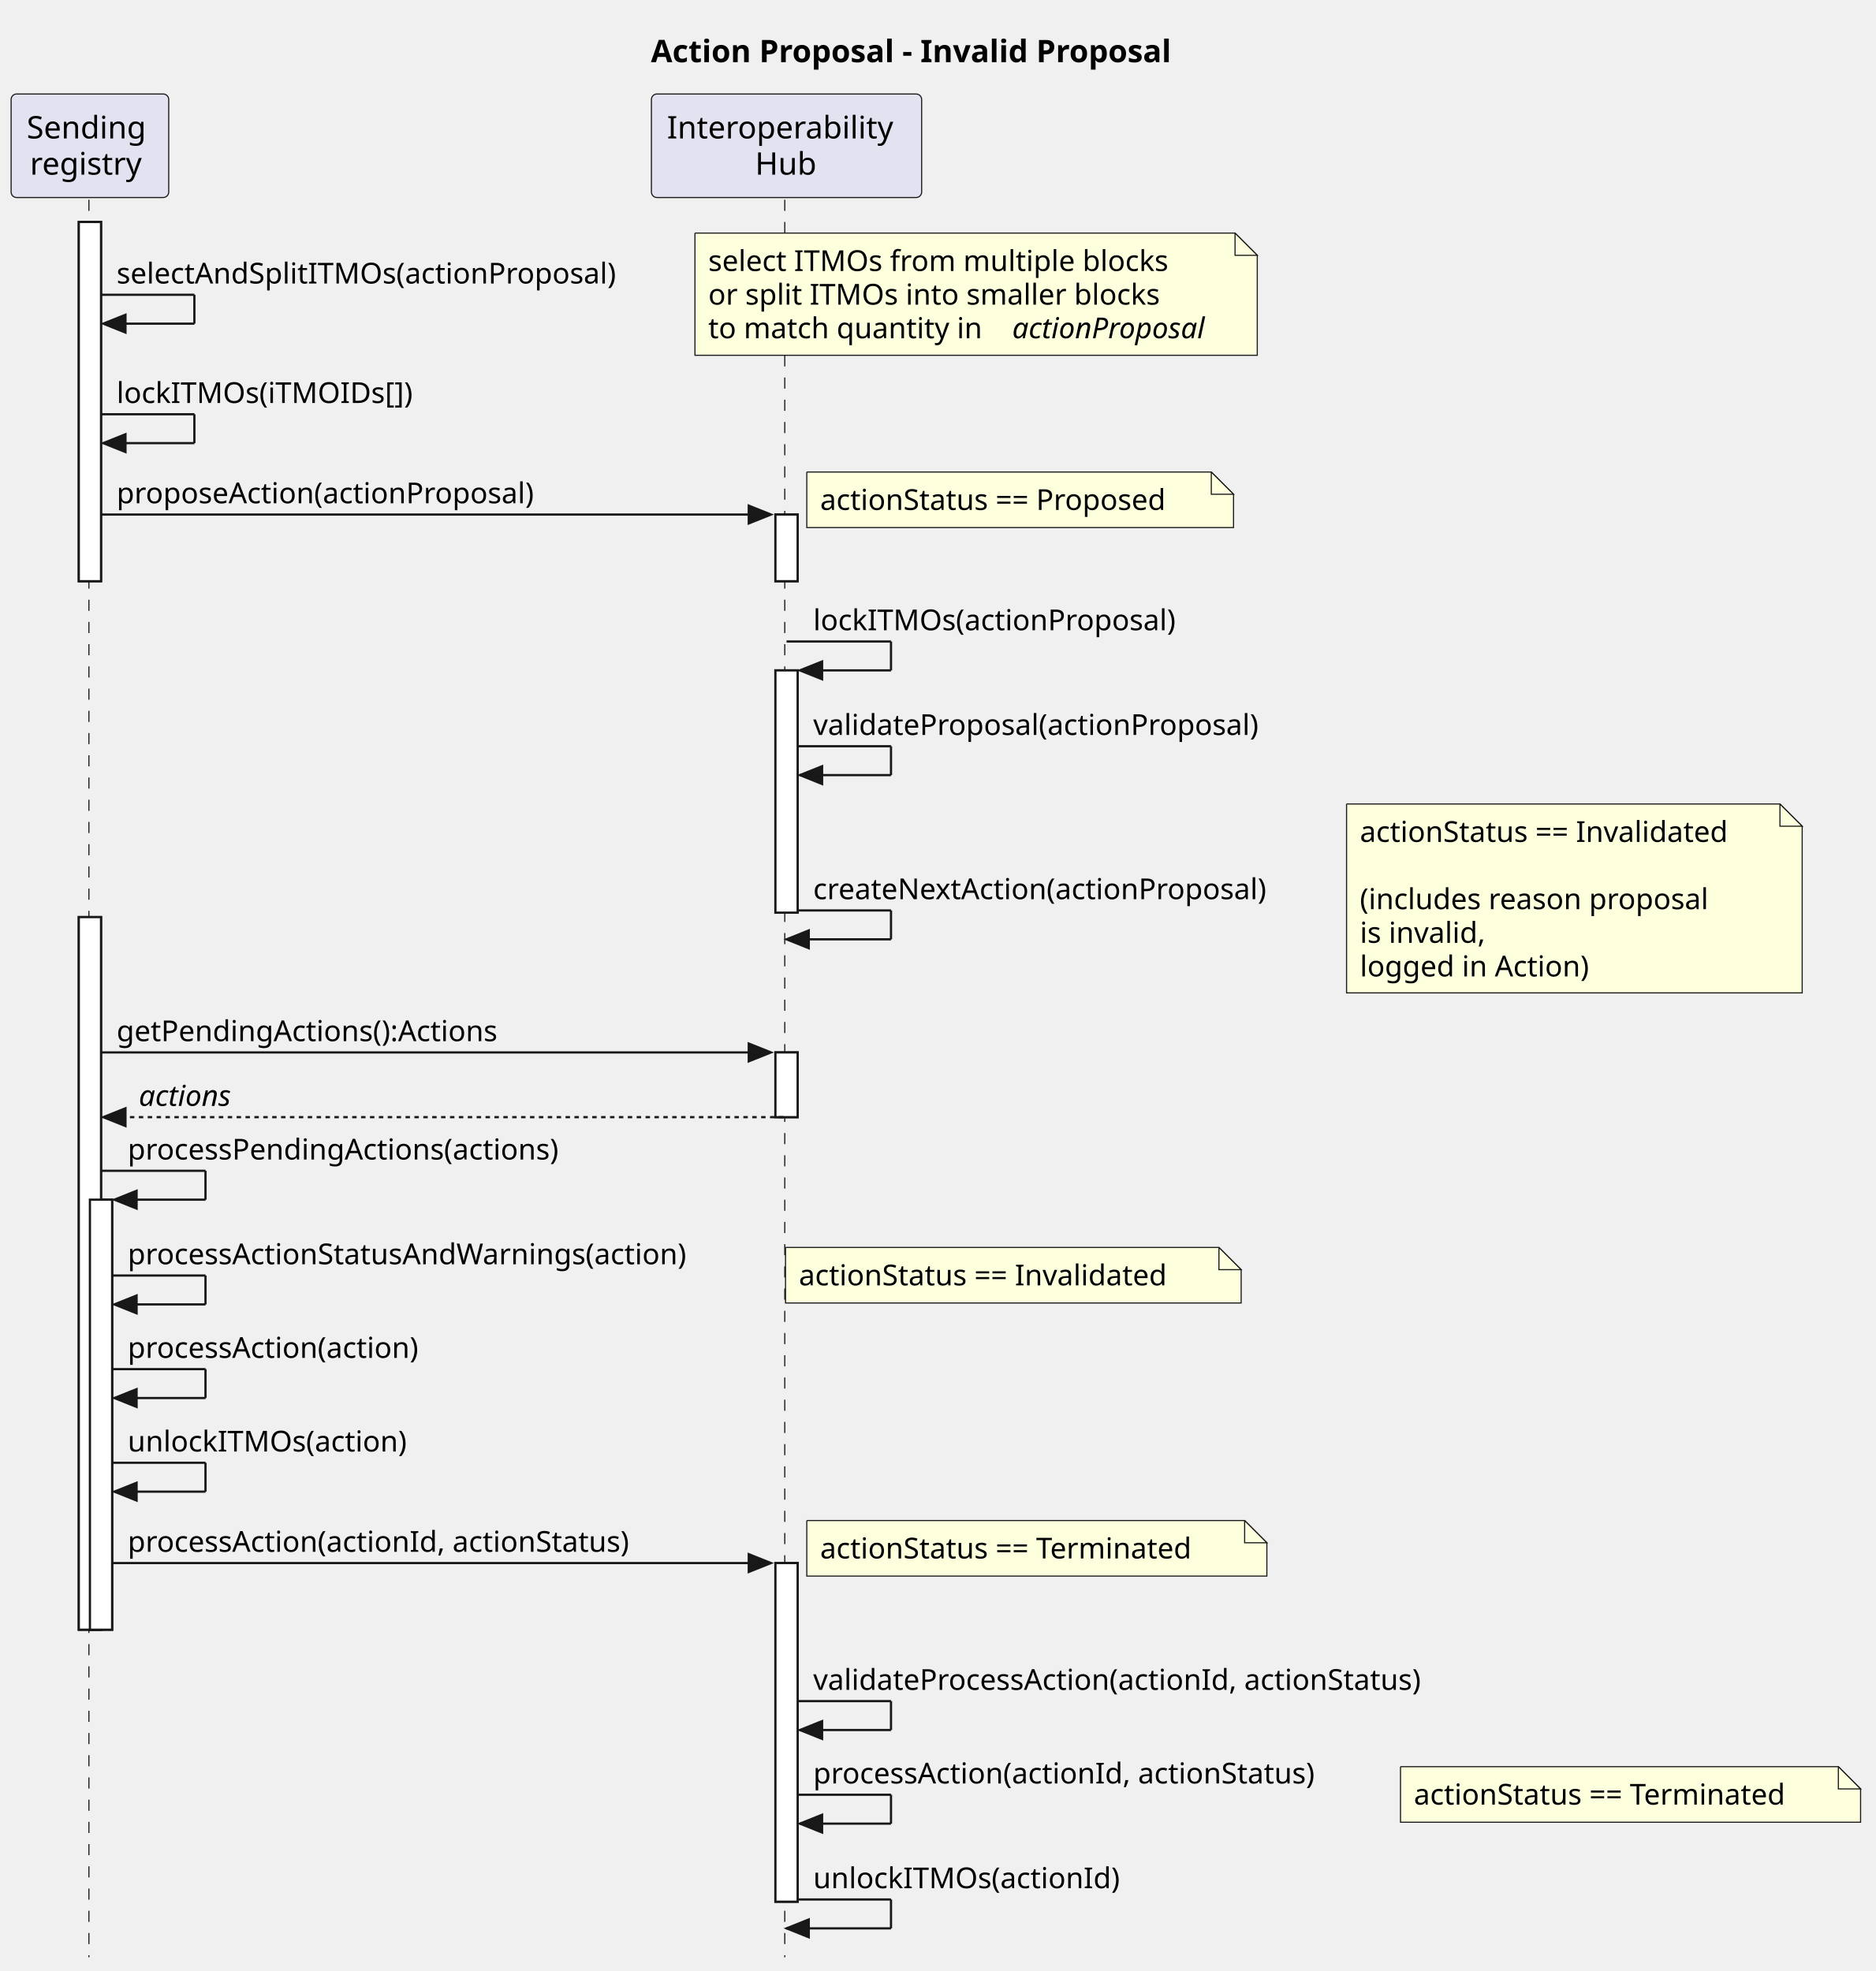
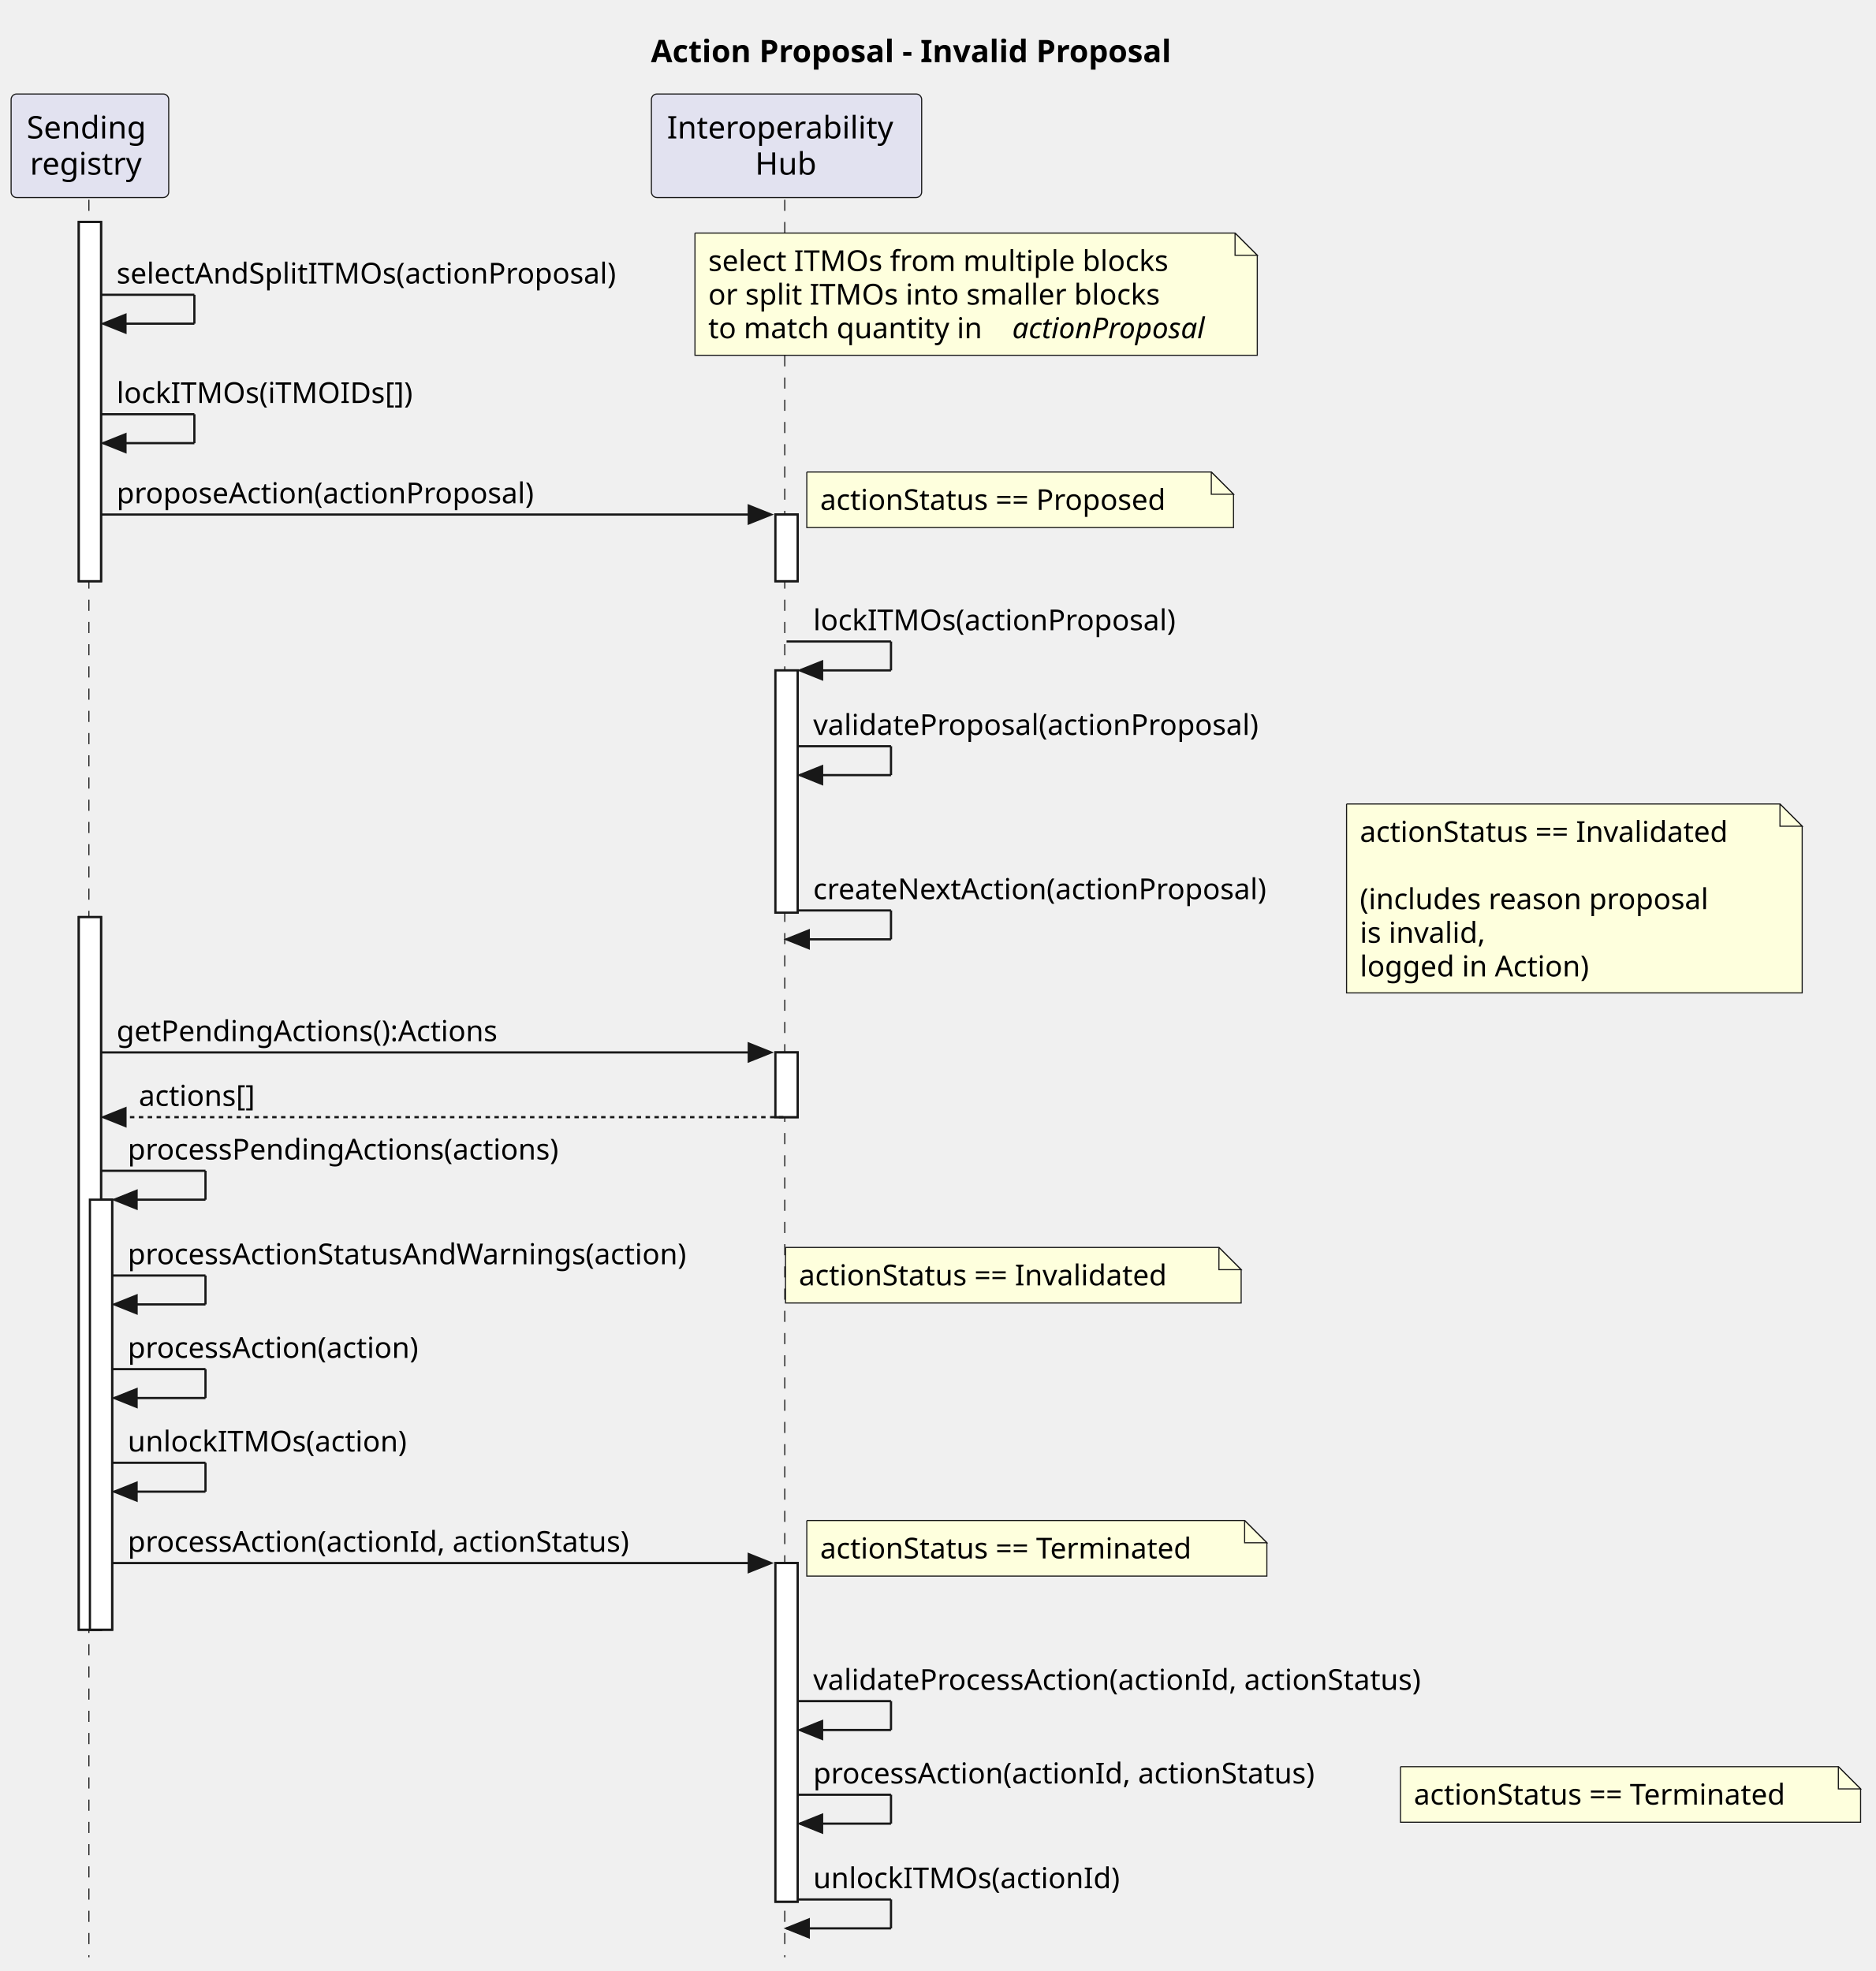
<svg xmlns="http://www.w3.org/2000/svg" contentStyleType="text/css" data-diagram-type="SEQUENCE" height="887px" preserveAspectRatio="none" style="width:844px;height:887px;background:#FFFFFF;" version="1.1" viewBox="0 0 844 887" width="844px" zoomAndPan="magnify">
  <defs />
  <g>
    <text fill="#000000" font-family="sans-serif" font-size="14" font-weight="bold" lengthAdjust="spacing" textLength="266.889" x="292.867" y="27.995">Action Proposal - Invalid Proposal</text>
    <g>
      <rect fill="#FFFFFF" height="161.664" style="stroke:#181818;stroke-width:1;" width="10" x="35.455" y="99.891" />
    </g>
    <g>
      <rect fill="#FFFFFF" height="320.695" style="stroke:#181818;stroke-width:1;" width="10" x="35.455" y="412.719" />
    </g>
    <g>
      <rect fill="#FFFFFF" height="193.531" style="stroke:#181818;stroke-width:1;" width="10" x="40.455" y="539.883" />
    </g>
    <g>
      <rect fill="#FFFFFF" height="30" style="stroke:#181818;stroke-width:1;" width="10" x="348.887" y="231.555" />
    </g>
    <g>
      <rect fill="#FFFFFF" height="109.031" style="stroke:#181818;stroke-width:1;" width="10" x="348.887" y="301.688" />
    </g>
    <g>
      <rect fill="#FFFFFF" height="29.133" style="stroke:#181818;stroke-width:1;" width="10" x="348.887" y="473.617" />
    </g>
    <g>
      <rect fill="#FFFFFF" height="152.398" style="stroke:#181818;stroke-width:1;" width="10" x="348.887" y="703.414" />
    </g>
    <g>
      <rect fill="transparent" height="790.922" width="8" x="36.455" y="89.891" />
      <line style="stroke:#181818;stroke-width:0.5;stroke-dasharray:5.0,5.0;" x1="40" x2="40" y1="89.891" y2="880.812" />
    </g>
    <g>
      <rect fill="transparent" height="790.922" width="8" x="349.887" y="89.891" />
      <line style="stroke:#181818;stroke-width:0.5;stroke-dasharray:5.0,5.0;" x1="353.092" x2="353.092" y1="89.891" y2="880.812" />
    </g>
    <rect fill="#E2E2F0" height="46.594" rx="2.5" ry="2.5" style="stroke:#181818;stroke-width:0.5;" width="70.909" x="5" y="42.297" />
    <text fill="#000000" font-family="sans-serif" font-size="14" lengthAdjust="spacing" textLength="56.909" x="12" y="62.292">Sending</text>
    <text fill="#000000" font-family="sans-serif" font-size="14" lengthAdjust="spacing" textLength="53.97" x="13.47" y="78.589">registry</text>
    <rect fill="#E2E2F0" height="46.594" rx="2.5" ry="2.5" style="stroke:#181818;stroke-width:0.5;" width="121.591" x="293.092" y="42.297" />
    <text fill="#000000" font-family="sans-serif" font-size="14" lengthAdjust="spacing" textLength="107.591" x="300.092" y="62.292">Interoperability</text>
    <text fill="#000000" font-family="sans-serif" font-size="14" lengthAdjust="spacing" textLength="28.287" x="339.744" y="78.589">Hub</text>
    <g>
      <rect fill="#FFFFFF" height="161.664" style="stroke:#181818;stroke-width:1;" width="10" x="35.455" y="99.891" />
    </g>
    <g>
      <rect fill="#FFFFFF" height="320.695" style="stroke:#181818;stroke-width:1;" width="10" x="35.455" y="412.719" />
    </g>
    <g>
      <rect fill="#FFFFFF" height="193.531" style="stroke:#181818;stroke-width:1;" width="10" x="40.455" y="539.883" />
    </g>
    <g>
      <rect fill="#FFFFFF" height="30" style="stroke:#181818;stroke-width:1;" width="10" x="348.887" y="231.555" />
    </g>
    <g>
      <rect fill="#FFFFFF" height="109.031" style="stroke:#181818;stroke-width:1;" width="10" x="348.887" y="301.688" />
    </g>
    <g>
      <rect fill="#FFFFFF" height="29.133" style="stroke:#181818;stroke-width:1;" width="10" x="348.887" y="473.617" />
    </g>
    <g>
      <rect fill="#FFFFFF" height="152.398" style="stroke:#181818;stroke-width:1;" width="10" x="348.887" y="703.414" />
    </g>
    <line style="stroke:#181818;stroke-width:1;" x1="45.455" x2="87.455" y1="132.656" y2="132.656" />
    <line style="stroke:#181818;stroke-width:1;" x1="87.455" x2="87.455" y1="132.656" y2="145.656" />
    <line style="stroke:#181818;stroke-width:1;" x1="46.455" x2="87.455" y1="145.656" y2="145.656" />
    <polygon fill="#181818" points="56.455,141.656,46.455,145.656,56.455,149.656" style="stroke:#181818;stroke-width:1;" />
    <text fill="#000000" font-family="sans-serif" font-size="13" lengthAdjust="spacing" textLength="238.685" x="52.455" y="127.59">selectAndSplitITMOs(actionProposal)</text>
    <path d="M312.685,104.891 L312.685,159.891 L565.685,159.891 L565.685,114.891 L555.685,104.891 L312.685,104.891 " fill="#FEFFDD" style="stroke:#181818;stroke-width:0.5;" />
    <path d="M555.685,104.891 L555.685,114.891 L565.685,114.891 L555.685,104.891 " fill="#FEFFDD" style="stroke:#181818;stroke-width:0.5;" />
    <text fill="#000000" font-family="sans-serif" font-size="13" lengthAdjust="spacing" textLength="220.042" x="318.685" y="121.957">select ITMOs from multiple blocks</text>
    <text fill="#000000" font-family="sans-serif" font-size="13" lengthAdjust="spacing" textLength="215.44" x="318.685" y="137.09">or split ITMOs into smaller blocks</text>
    <text fill="#000000" font-family="sans-serif" font-size="13" lengthAdjust="spacing" textLength="132.609" x="318.685" y="152.223">to match quantity in</text>
    <text fill="#000000" font-family="sans-serif" font-size="13" font-style="italic" lengthAdjust="spacing" textLength="95.71" x="455.426" y="152.223">actionProposal</text>
    <line style="stroke:#181818;stroke-width:1;" x1="45.455" x2="87.455" y1="186.422" y2="186.422" />
    <line style="stroke:#181818;stroke-width:1;" x1="87.455" x2="87.455" y1="186.422" y2="199.422" />
    <line style="stroke:#181818;stroke-width:1;" x1="46.455" x2="87.455" y1="199.422" y2="199.422" />
    <polygon fill="#181818" points="56.455,195.422,46.455,199.422,56.455,203.422" style="stroke:#181818;stroke-width:1;" />
    <text fill="#000000" font-family="sans-serif" font-size="13" lengthAdjust="spacing" textLength="140.144" x="52.455" y="181.356">lockITMOs(iTMOIDs[])</text>
    <polygon fill="#181818" points="336.887,227.555,346.887,231.555,336.887,235.555" style="stroke:#181818;stroke-width:1;" />
    <line style="stroke:#181818;stroke-width:1;" x1="45.455" x2="342.887" y1="231.555" y2="231.555" />
    <text fill="#000000" font-family="sans-serif" font-size="13" lengthAdjust="spacing" textLength="199.323" x="52.455" y="226.489">proposeAction(actionProposal)</text>
    <path d="M363,212.422 L363,237.422 L555,237.422 L555,222.422 L545,212.422 L363,212.422 " fill="#FEFFDD" style="stroke:#181818;stroke-width:0.5;" />
    <path d="M545,212.422 L545,222.422 L555,222.422 L545,212.422 " fill="#FEFFDD" style="stroke:#181818;stroke-width:0.5;" />
    <text fill="#000000" font-family="sans-serif" font-size="13" lengthAdjust="spacing" textLength="171.856" x="369" y="229.489">actionStatus == Proposed</text>
    <line style="stroke:#181818;stroke-width:1;" x1="353.887" x2="400.887" y1="288.688" y2="288.688" />
    <line style="stroke:#181818;stroke-width:1;" x1="400.887" x2="400.887" y1="288.688" y2="301.688" />
    <line style="stroke:#181818;stroke-width:1;" x1="359.887" x2="400.887" y1="301.688" y2="301.688" />
    <polygon fill="#181818" points="369.887,297.688,359.887,301.688,369.887,305.688" style="stroke:#181818;stroke-width:1;" />
    <text fill="#000000" font-family="sans-serif" font-size="13" lengthAdjust="spacing" textLength="172.091" x="365.887" y="283.622">lockITMOs(actionProposal)</text>
    <line style="stroke:#181818;stroke-width:1;" x1="358.887" x2="400.887" y1="335.82" y2="335.82" />
    <line style="stroke:#181818;stroke-width:1;" x1="400.887" x2="400.887" y1="335.82" y2="348.82" />
    <line style="stroke:#181818;stroke-width:1;" x1="359.887" x2="400.887" y1="348.82" y2="348.82" />
    <polygon fill="#181818" points="369.887,344.82,359.887,348.82,369.887,352.82" style="stroke:#181818;stroke-width:1;" />
    <text fill="#000000" font-family="sans-serif" font-size="13" lengthAdjust="spacing" textLength="213.745" x="365.887" y="330.754">validateProposal(actionProposal)</text>
    <line style="stroke:#181818;stroke-width:1;" x1="358.887" x2="400.887" y1="409.719" y2="409.719" />
    <line style="stroke:#181818;stroke-width:1;" x1="400.887" x2="400.887" y1="409.719" y2="422.719" />
    <line style="stroke:#181818;stroke-width:1;" x1="353.887" x2="400.887" y1="422.719" y2="422.719" />
    <polygon fill="#181818" points="363.887,418.719,353.887,422.719,363.887,426.719" style="stroke:#181818;stroke-width:1;" />
    <text fill="#000000" font-family="sans-serif" font-size="13" lengthAdjust="spacing" textLength="218.861" x="365.887" y="404.653">createNextAction(actionProposal)</text>
    <path d="M605.861,361.82 L605.861,446.82 L810.861,446.82 L810.861,371.82 L800.861,361.82 L605.861,361.82 " fill="#FEFFDD" style="stroke:#181818;stroke-width:0.5;" />
    <path d="M800.861,361.82 L800.861,371.82 L810.861,371.82 L800.861,361.82 " fill="#FEFFDD" style="stroke:#181818;stroke-width:0.5;" />
    <text fill="#000000" font-family="sans-serif" font-size="13" lengthAdjust="spacing" textLength="184.012" x="611.861" y="378.887">actionStatus == Invalidated</text>
    <text fill="#000000" font-family="sans-serif" font-size="13" lengthAdjust="spacing" textLength="4.132" x="611.861" y="394.02"> </text>
    <text fill="#000000" font-family="sans-serif" font-size="13" lengthAdjust="spacing" textLength="167.591" x="611.861" y="409.153">(includes reason proposal</text>
    <text fill="#000000" font-family="sans-serif" font-size="13" lengthAdjust="spacing" textLength="61.636" x="611.861" y="424.286">is invalid,</text>
    <text fill="#000000" font-family="sans-serif" font-size="13" lengthAdjust="spacing" textLength="110.449" x="611.861" y="439.418">logged in Action)</text>
    <polygon fill="#181818" points="336.887,469.617,346.887,473.617,336.887,477.617" style="stroke:#181818;stroke-width:1;" />
    <line style="stroke:#181818;stroke-width:1;" x1="45.455" x2="342.887" y1="473.617" y2="473.617" />
    <text fill="#000000" font-family="sans-serif" font-size="13" lengthAdjust="spacing" textLength="183.733" x="52.455" y="468.551">getPendingActions():Actions</text>
    <polygon fill="#181818" points="56.455,498.75,46.455,502.75,56.455,506.75" style="stroke:#181818;stroke-width:1;" />
    <line style="stroke:#181818;stroke-width:1;stroke-dasharray:2.0,2.0;" x1="50.455" x2="352.887" y1="502.75" y2="502.75" />
-     <text fill="#000000" font-family="sans-serif" font-size="13" font-style="italic" lengthAdjust="spacing" textLength="46.789" x="62.455" y="497.684">actions</text>
+     <text fill="#000000" font-family="sans-serif" font-size="13" lengthAdjust="spacing" textLength="56.932" x="62.455" y="497.684">actions[]</text>
    <line style="stroke:#181818;stroke-width:1;" x1="45.455" x2="92.455" y1="526.883" y2="526.883" />
    <line style="stroke:#181818;stroke-width:1;" x1="92.455" x2="92.455" y1="526.883" y2="539.883" />
    <line style="stroke:#181818;stroke-width:1;" x1="51.455" x2="92.455" y1="539.883" y2="539.883" />
    <polygon fill="#181818" points="61.455,535.883,51.455,539.883,61.455,543.883" style="stroke:#181818;stroke-width:1;" />
    <text fill="#000000" font-family="sans-serif" font-size="13" lengthAdjust="spacing" textLength="207.321" x="57.455" y="521.817">processPendingActions(actions)</text>
    <line style="stroke:#181818;stroke-width:1;" x1="50.455" x2="92.455" y1="574.016" y2="574.016" />
    <line style="stroke:#181818;stroke-width:1;" x1="92.455" x2="92.455" y1="574.016" y2="587.016" />
    <line style="stroke:#181818;stroke-width:1;" x1="51.455" x2="92.455" y1="587.016" y2="587.016" />
    <polygon fill="#181818" points="61.455,583.016,51.455,587.016,61.455,591.016" style="stroke:#181818;stroke-width:1;" />
    <text fill="#000000" font-family="sans-serif" font-size="13" lengthAdjust="spacing" textLength="269.433" x="57.455" y="568.95">processActionStatusAndWarnings(action)</text>
    <path d="M353.433,561.383 L353.433,586.383 L558.433,586.383 L558.433,571.383 L548.433,561.383 L353.433,561.383 " fill="#FEFFDD" style="stroke:#181818;stroke-width:0.5;" />
    <path d="M548.433,561.383 L548.433,571.383 L558.433,571.383 L548.433,561.383 " fill="#FEFFDD" style="stroke:#181818;stroke-width:0.5;" />
    <text fill="#000000" font-family="sans-serif" font-size="13" lengthAdjust="spacing" textLength="184.012" x="359.433" y="578.45">actionStatus == Invalidated</text>
    <line style="stroke:#181818;stroke-width:1;" x1="50.455" x2="92.455" y1="616.148" y2="616.148" />
    <line style="stroke:#181818;stroke-width:1;" x1="92.455" x2="92.455" y1="616.148" y2="629.148" />
    <line style="stroke:#181818;stroke-width:1;" x1="51.455" x2="92.455" y1="629.148" y2="629.148" />
    <polygon fill="#181818" points="61.455,625.148,51.455,629.148,61.455,633.148" style="stroke:#181818;stroke-width:1;" />
    <text fill="#000000" font-family="sans-serif" font-size="13" lengthAdjust="spacing" textLength="141.343" x="57.455" y="611.082">processAction(action)</text>
    <line style="stroke:#181818;stroke-width:1;" x1="50.455" x2="92.455" y1="658.281" y2="658.281" />
    <line style="stroke:#181818;stroke-width:1;" x1="92.455" x2="92.455" y1="658.281" y2="671.281" />
    <line style="stroke:#181818;stroke-width:1;" x1="51.455" x2="92.455" y1="671.281" y2="671.281" />
    <polygon fill="#181818" points="61.455,667.281,51.455,671.281,61.455,675.281" style="stroke:#181818;stroke-width:1;" />
    <text fill="#000000" font-family="sans-serif" font-size="13" lengthAdjust="spacing" textLength="132.875" x="57.455" y="653.215">unlockITMOs(action)</text>
    <polygon fill="#181818" points="336.887,699.414,346.887,703.414,336.887,707.414" style="stroke:#181818;stroke-width:1;" />
    <line style="stroke:#181818;stroke-width:1;" x1="50.455" x2="342.887" y1="703.414" y2="703.414" />
    <text fill="#000000" font-family="sans-serif" font-size="13" lengthAdjust="spacing" textLength="243.134" x="57.455" y="698.348">processAction(actionId, actionStatus)</text>
    <path d="M363,684.281 L363,709.281 L570,709.281 L570,694.281 L560,684.281 L363,684.281 " fill="#FEFFDD" style="stroke:#181818;stroke-width:0.5;" />
    <path d="M560,684.281 L560,694.281 L570,694.281 L560,684.281 " fill="#FEFFDD" style="stroke:#181818;stroke-width:0.5;" />
    <text fill="#000000" font-family="sans-serif" font-size="13" lengthAdjust="spacing" textLength="186.602" x="369" y="701.348">actionStatus == Terminated</text>
    <line style="stroke:#181818;stroke-width:1;" x1="358.887" x2="400.887" y1="765.547" y2="765.547" />
    <line style="stroke:#181818;stroke-width:1;" x1="400.887" x2="400.887" y1="765.547" y2="778.547" />
    <line style="stroke:#181818;stroke-width:1;" x1="359.887" x2="400.887" y1="778.547" y2="778.547" />
    <polygon fill="#181818" points="369.887,774.547,359.887,778.547,369.887,782.547" style="stroke:#181818;stroke-width:1;" />
    <text fill="#000000" font-family="sans-serif" font-size="13" lengthAdjust="spacing" textLength="294.918" x="365.887" y="760.481">validateProcessAction(actionId, actionStatus)</text>
    <line style="stroke:#181818;stroke-width:1;" x1="358.887" x2="400.887" y1="807.68" y2="807.68" />
    <line style="stroke:#181818;stroke-width:1;" x1="400.887" x2="400.887" y1="807.68" y2="820.68" />
    <line style="stroke:#181818;stroke-width:1;" x1="359.887" x2="400.887" y1="820.68" y2="820.68" />
    <polygon fill="#181818" points="369.887,816.68,359.887,820.68,369.887,824.68" style="stroke:#181818;stroke-width:1;" />
    <text fill="#000000" font-family="sans-serif" font-size="13" lengthAdjust="spacing" textLength="243.134" x="365.887" y="802.614">processAction(actionId, actionStatus)</text>
    <path d="M630.134,795.047 L630.134,820.047 L837.134,820.047 L837.134,805.047 L827.134,795.047 L630.134,795.047 " fill="#FEFFDD" style="stroke:#181818;stroke-width:0.5;" />
    <path d="M827.134,795.047 L827.134,805.047 L837.134,805.047 L827.134,795.047 " fill="#FEFFDD" style="stroke:#181818;stroke-width:0.5;" />
    <text fill="#000000" font-family="sans-serif" font-size="13" lengthAdjust="spacing" textLength="186.602" x="636.134" y="812.114">actionStatus == Terminated</text>
    <line style="stroke:#181818;stroke-width:1;" x1="358.887" x2="400.887" y1="854.812" y2="854.812" />
    <line style="stroke:#181818;stroke-width:1;" x1="400.887" x2="400.887" y1="854.812" y2="867.812" />
    <line style="stroke:#181818;stroke-width:1;" x1="353.887" x2="400.887" y1="867.812" y2="867.812" />
    <polygon fill="#181818" points="363.887,863.812,353.887,867.812,363.887,871.812" style="stroke:#181818;stroke-width:1;" />
    <text fill="#000000" font-family="sans-serif" font-size="13" lengthAdjust="spacing" textLength="144.961" x="365.887" y="849.747">unlockITMOs(actionId)</text>
  </g>
</svg>
